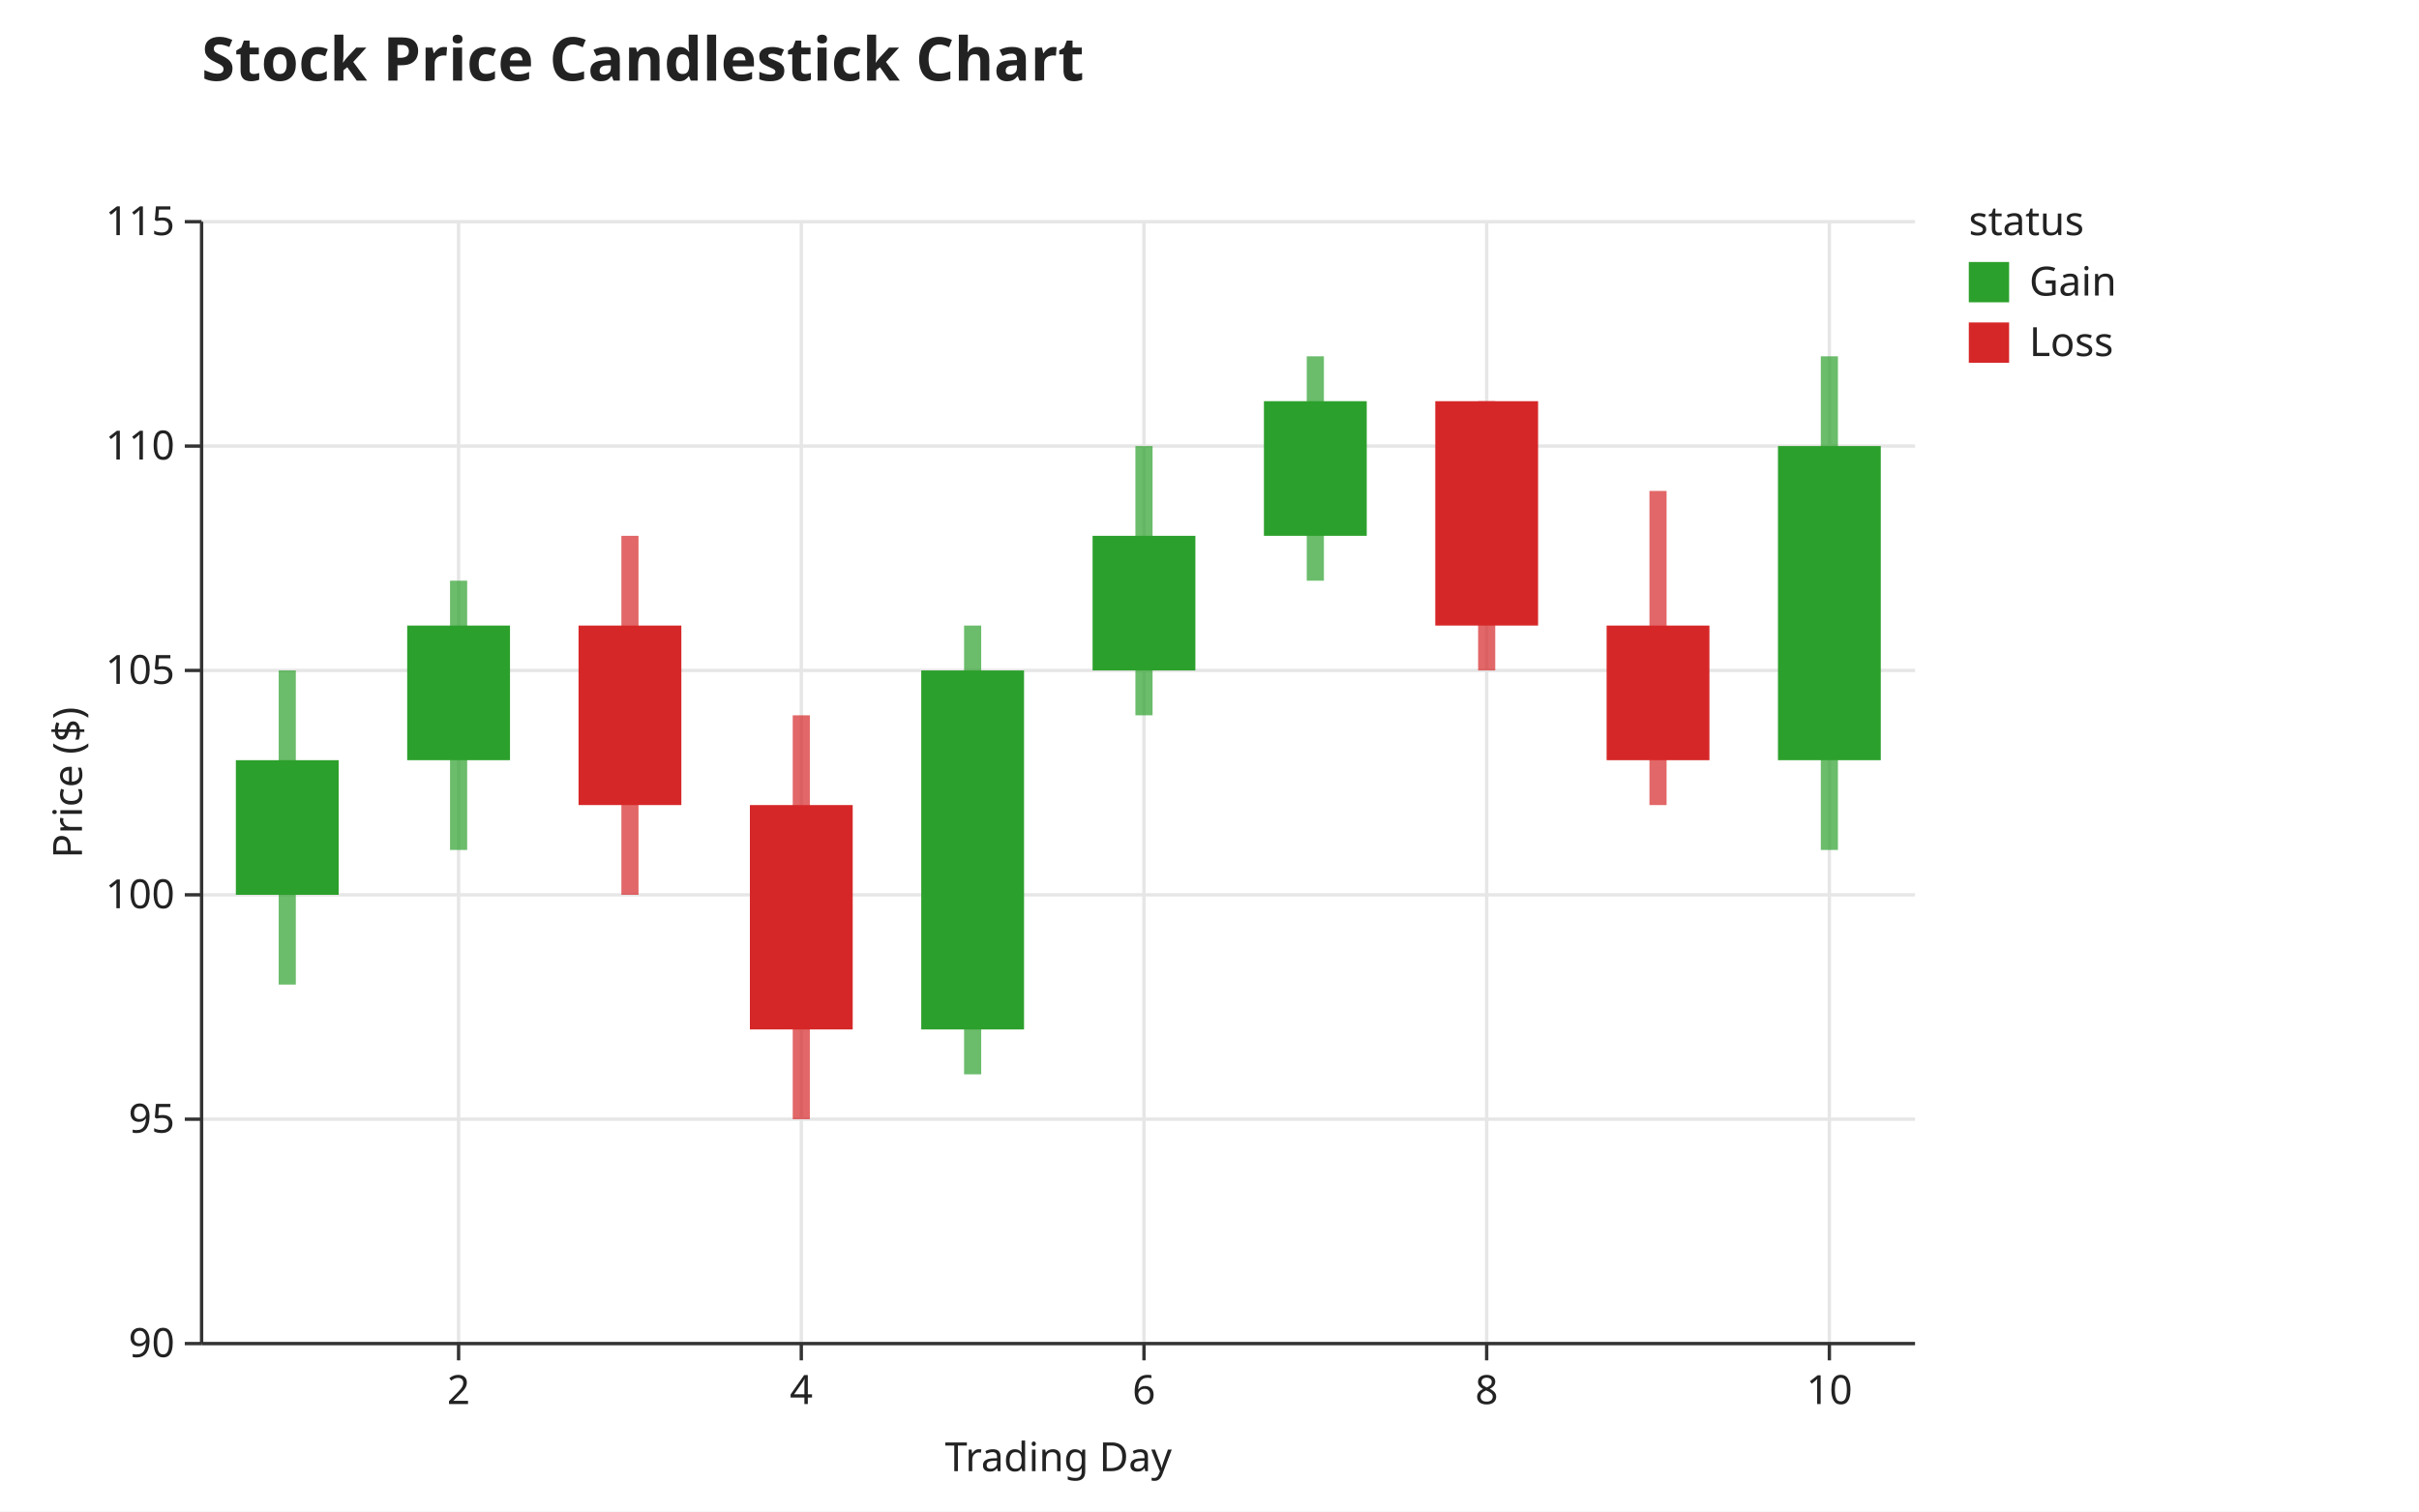
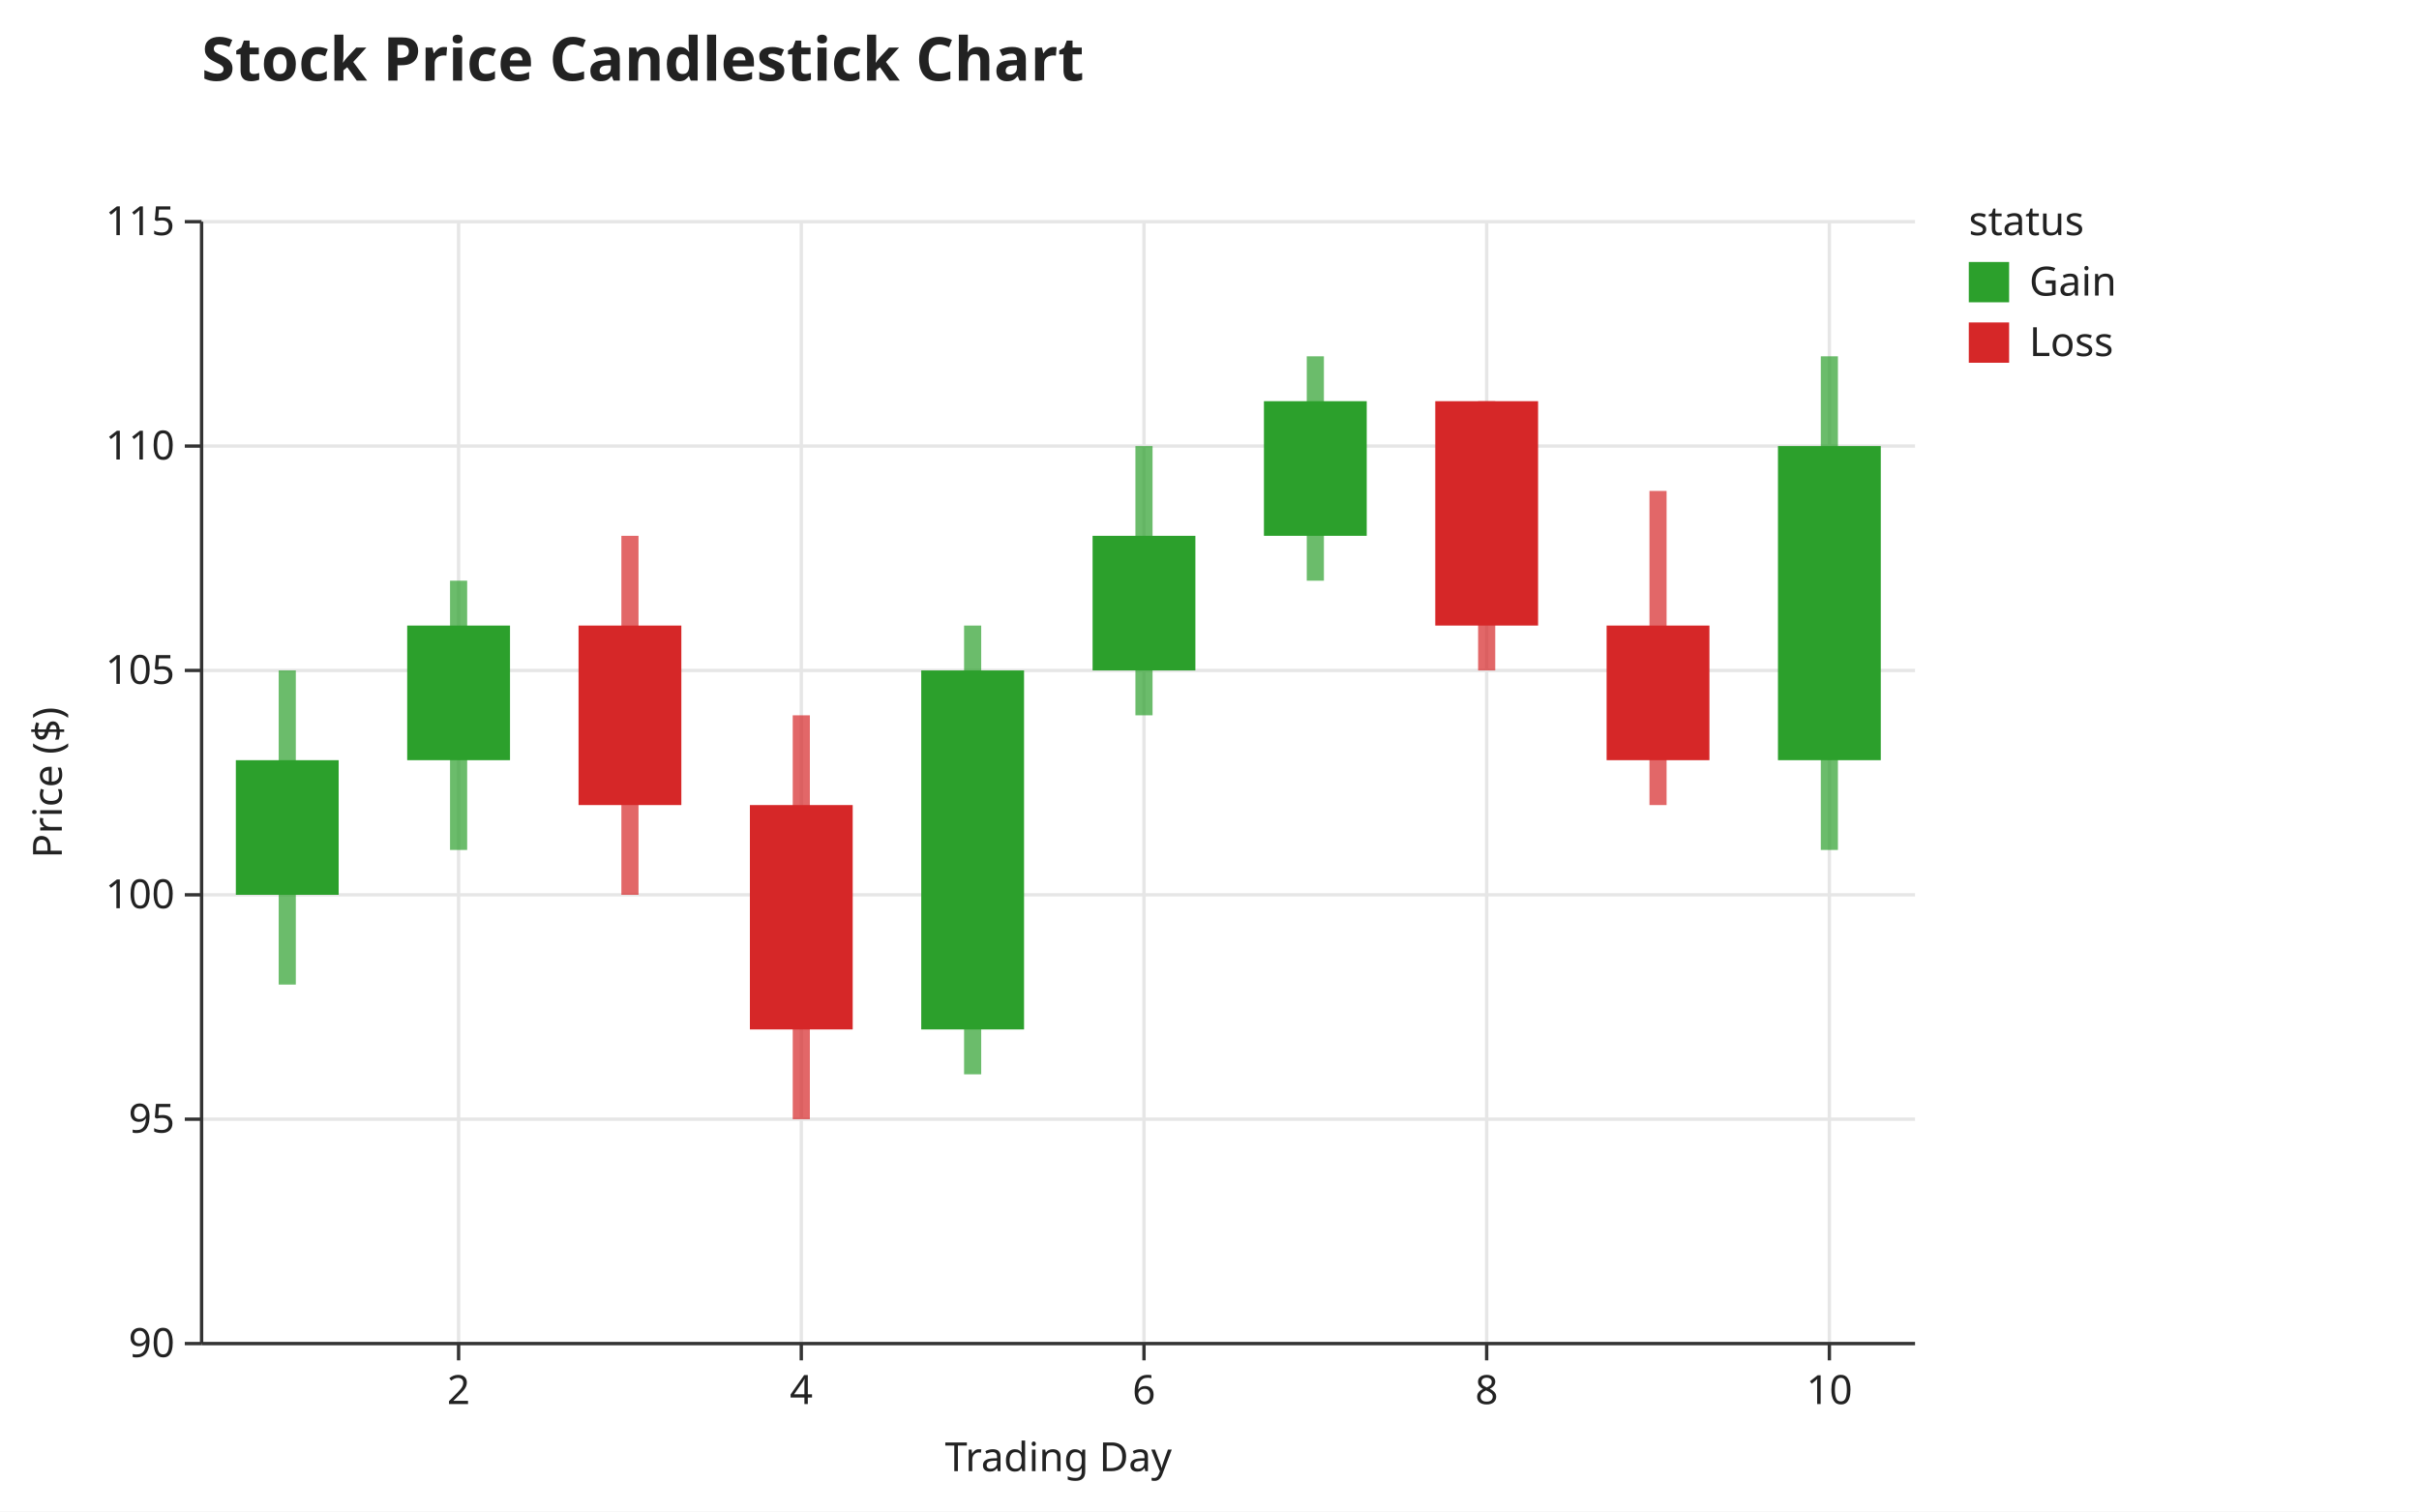
<svg xmlns="http://www.w3.org/2000/svg" width="720" height="450" viewBox="0 0 720 450" role="img" aria-label="Stock Price Candlestick Chart">
  <rect class="algraf-background" x="0" y="0" width="720" height="450" fill="#ffffff" />
  <text class="algraf-title" x="60" y="24" font-family="system-ui, sans-serif" font-size="18" font-weight="600" fill="#222222">Stock Price Candlestick Chart</text>
  <rect class="algraf-plot-area" x="60" y="66" width="510" height="334" fill="#ffffff" />
  <g class="algraf-grid">
    <line x1="136.5" y1="66" x2="136.5" y2="400" stroke="#e6e6e6" stroke-width="1" />
    <line x1="238.5" y1="66" x2="238.5" y2="400" stroke="#e6e6e6" stroke-width="1" />
    <line x1="340.5" y1="66" x2="340.5" y2="400" stroke="#e6e6e6" stroke-width="1" />
    <line x1="442.5" y1="66" x2="442.5" y2="400" stroke="#e6e6e6" stroke-width="1" />
    <line x1="544.5" y1="66" x2="544.5" y2="400" stroke="#e6e6e6" stroke-width="1" />
    <line x1="60" y1="400" x2="570" y2="400" stroke="#e6e6e6" stroke-width="1" />
    <line x1="60" y1="333.2" x2="570" y2="333.2" stroke="#e6e6e6" stroke-width="1" />
    <line x1="60" y1="266.4" x2="570" y2="266.4" stroke="#e6e6e6" stroke-width="1" />
    <line x1="60" y1="199.6" x2="570" y2="199.6" stroke="#e6e6e6" stroke-width="1" />
    <line x1="60" y1="132.8" x2="570" y2="132.8" stroke="#e6e6e6" stroke-width="1" />
    <line x1="60" y1="66" x2="570" y2="66" stroke="#e6e6e6" stroke-width="1" />
  </g>
  <g class="algraf-layer algraf-geom-rect">
    <rect x="82.95" y="199.6" width="5.1" height="93.52" fill="#2ca02c" opacity="0.7" />
    <rect x="133.95" y="172.88" width="5.1" height="80.16" fill="#2ca02c" opacity="0.7" />
    <rect x="184.95" y="159.52" width="5.1" height="106.88" fill="#d62728" opacity="0.7" />
    <rect x="235.95" y="212.96" width="5.1" height="120.24" fill="#d62728" opacity="0.7" />
    <rect x="286.95" y="186.24" width="5.1" height="133.6" fill="#2ca02c" opacity="0.7" />
    <rect x="337.95" y="132.8" width="5.1" height="80.16" fill="#2ca02c" opacity="0.7" />
    <rect x="388.95" y="106.08" width="5.1" height="66.8" fill="#2ca02c" opacity="0.7" />
    <rect x="439.95" y="119.44" width="5.1" height="80.16" fill="#d62728" opacity="0.7" />
    <rect x="490.95" y="146.16" width="5.1" height="93.52" fill="#d62728" opacity="0.7" />
    <rect x="541.95" y="106.08" width="5.1" height="146.96" fill="#2ca02c" opacity="0.7" />
  </g>
  <g class="algraf-layer algraf-geom-rect">
    <rect x="70.2" y="226.32" width="30.6" height="40.08" fill="#2ca02c" opacity="1" />
    <rect x="121.2" y="186.24" width="30.6" height="40.08" fill="#2ca02c" opacity="1" />
    <rect x="172.2" y="186.24" width="30.6" height="53.44" fill="#d62728" opacity="1" />
    <rect x="223.2" y="239.68" width="30.6" height="66.8" fill="#d62728" opacity="1" />
    <rect x="274.2" y="199.6" width="30.6" height="106.88" fill="#2ca02c" opacity="1" />
    <rect x="325.2" y="159.52" width="30.6" height="40.08" fill="#2ca02c" opacity="1" />
    <rect x="376.2" y="119.44" width="30.6" height="40.08" fill="#2ca02c" opacity="1" />
    <rect x="427.2" y="119.44" width="30.6" height="66.8" fill="#d62728" opacity="1" />
    <rect x="478.2" y="186.24" width="30.6" height="40.08" fill="#d62728" opacity="1" />
    <rect x="529.2" y="132.8" width="30.6" height="93.52" fill="#2ca02c" opacity="1" />
  </g>
  <g class="algraf-axes">
    <line x1="60" y1="400" x2="570" y2="400" stroke="#333333" stroke-width="1" />
    <line x1="136.5" y1="400" x2="136.5" y2="405" stroke="#333333" stroke-width="1" />
    <text x="136.5" y="418" text-anchor="middle" font-family="system-ui, sans-serif" font-size="12" fill="#222222">2</text>
    <line x1="238.5" y1="400" x2="238.5" y2="405" stroke="#333333" stroke-width="1" />
    <text x="238.5" y="418" text-anchor="middle" font-family="system-ui, sans-serif" font-size="12" fill="#222222">4</text>
    <line x1="340.5" y1="400" x2="340.5" y2="405" stroke="#333333" stroke-width="1" />
    <text x="340.5" y="418" text-anchor="middle" font-family="system-ui, sans-serif" font-size="12" fill="#222222">6</text>
    <line x1="442.5" y1="400" x2="442.5" y2="405" stroke="#333333" stroke-width="1" />
    <text x="442.5" y="418" text-anchor="middle" font-family="system-ui, sans-serif" font-size="12" fill="#222222">8</text>
    <line x1="544.5" y1="400" x2="544.5" y2="405" stroke="#333333" stroke-width="1" />
    <text x="544.5" y="418" text-anchor="middle" font-family="system-ui, sans-serif" font-size="12" fill="#222222">10</text>
    <text x="315" y="438" text-anchor="middle" font-family="system-ui, sans-serif" font-size="12" fill="#222222">Trading Day</text>
    <line x1="60" y1="66" x2="60" y2="400" stroke="#333333" stroke-width="1" />
    <line x1="55" y1="400" x2="60" y2="400" stroke="#333333" stroke-width="1" />
    <text x="52" y="404" text-anchor="end" font-family="system-ui, sans-serif" font-size="12" fill="#222222">90</text>
    <line x1="55" y1="333.2" x2="60" y2="333.2" stroke="#333333" stroke-width="1" />
    <text x="52" y="337.2" text-anchor="end" font-family="system-ui, sans-serif" font-size="12" fill="#222222">95</text>
    <line x1="55" y1="266.4" x2="60" y2="266.4" stroke="#333333" stroke-width="1" />
    <text x="52" y="270.4" text-anchor="end" font-family="system-ui, sans-serif" font-size="12" fill="#222222">100</text>
    <line x1="55" y1="199.6" x2="60" y2="199.6" stroke="#333333" stroke-width="1" />
    <text x="52" y="203.6" text-anchor="end" font-family="system-ui, sans-serif" font-size="12" fill="#222222">105</text>
    <line x1="55" y1="132.8" x2="60" y2="132.8" stroke="#333333" stroke-width="1" />
    <text x="52" y="136.8" text-anchor="end" font-family="system-ui, sans-serif" font-size="12" fill="#222222">110</text>
    <line x1="55" y1="66" x2="60" y2="66" stroke="#333333" stroke-width="1" />
    <text x="52" y="70" text-anchor="end" font-family="system-ui, sans-serif" font-size="12" fill="#222222">115</text>
-     <text x="24.4" y="233" text-anchor="middle" transform="rotate(-90 24.4 233)" font-family="system-ui, sans-serif" font-size="12" fill="#222222">Price ($)</text>
+     <text x="18.4" y="233" text-anchor="middle" transform="rotate(-90 18.4 233)" font-family="system-ui, sans-serif" font-size="12" fill="#222222">Price ($)</text>
  </g>
  <g class="algraf-legends">
    <text x="586" y="70" text-anchor="start" font-family="system-ui, sans-serif" font-size="12" fill="#222222">status</text>
    <rect x="586" y="78" width="12" height="12" fill="#2ca02c" />
    <text x="604" y="88" text-anchor="start" font-family="system-ui, sans-serif" font-size="12" fill="#222222">Gain</text>
    <rect x="586" y="96" width="12" height="12" fill="#d62728" />
    <text x="604" y="106" text-anchor="start" font-family="system-ui, sans-serif" font-size="12" fill="#222222">Loss</text>
  </g>
</svg>
